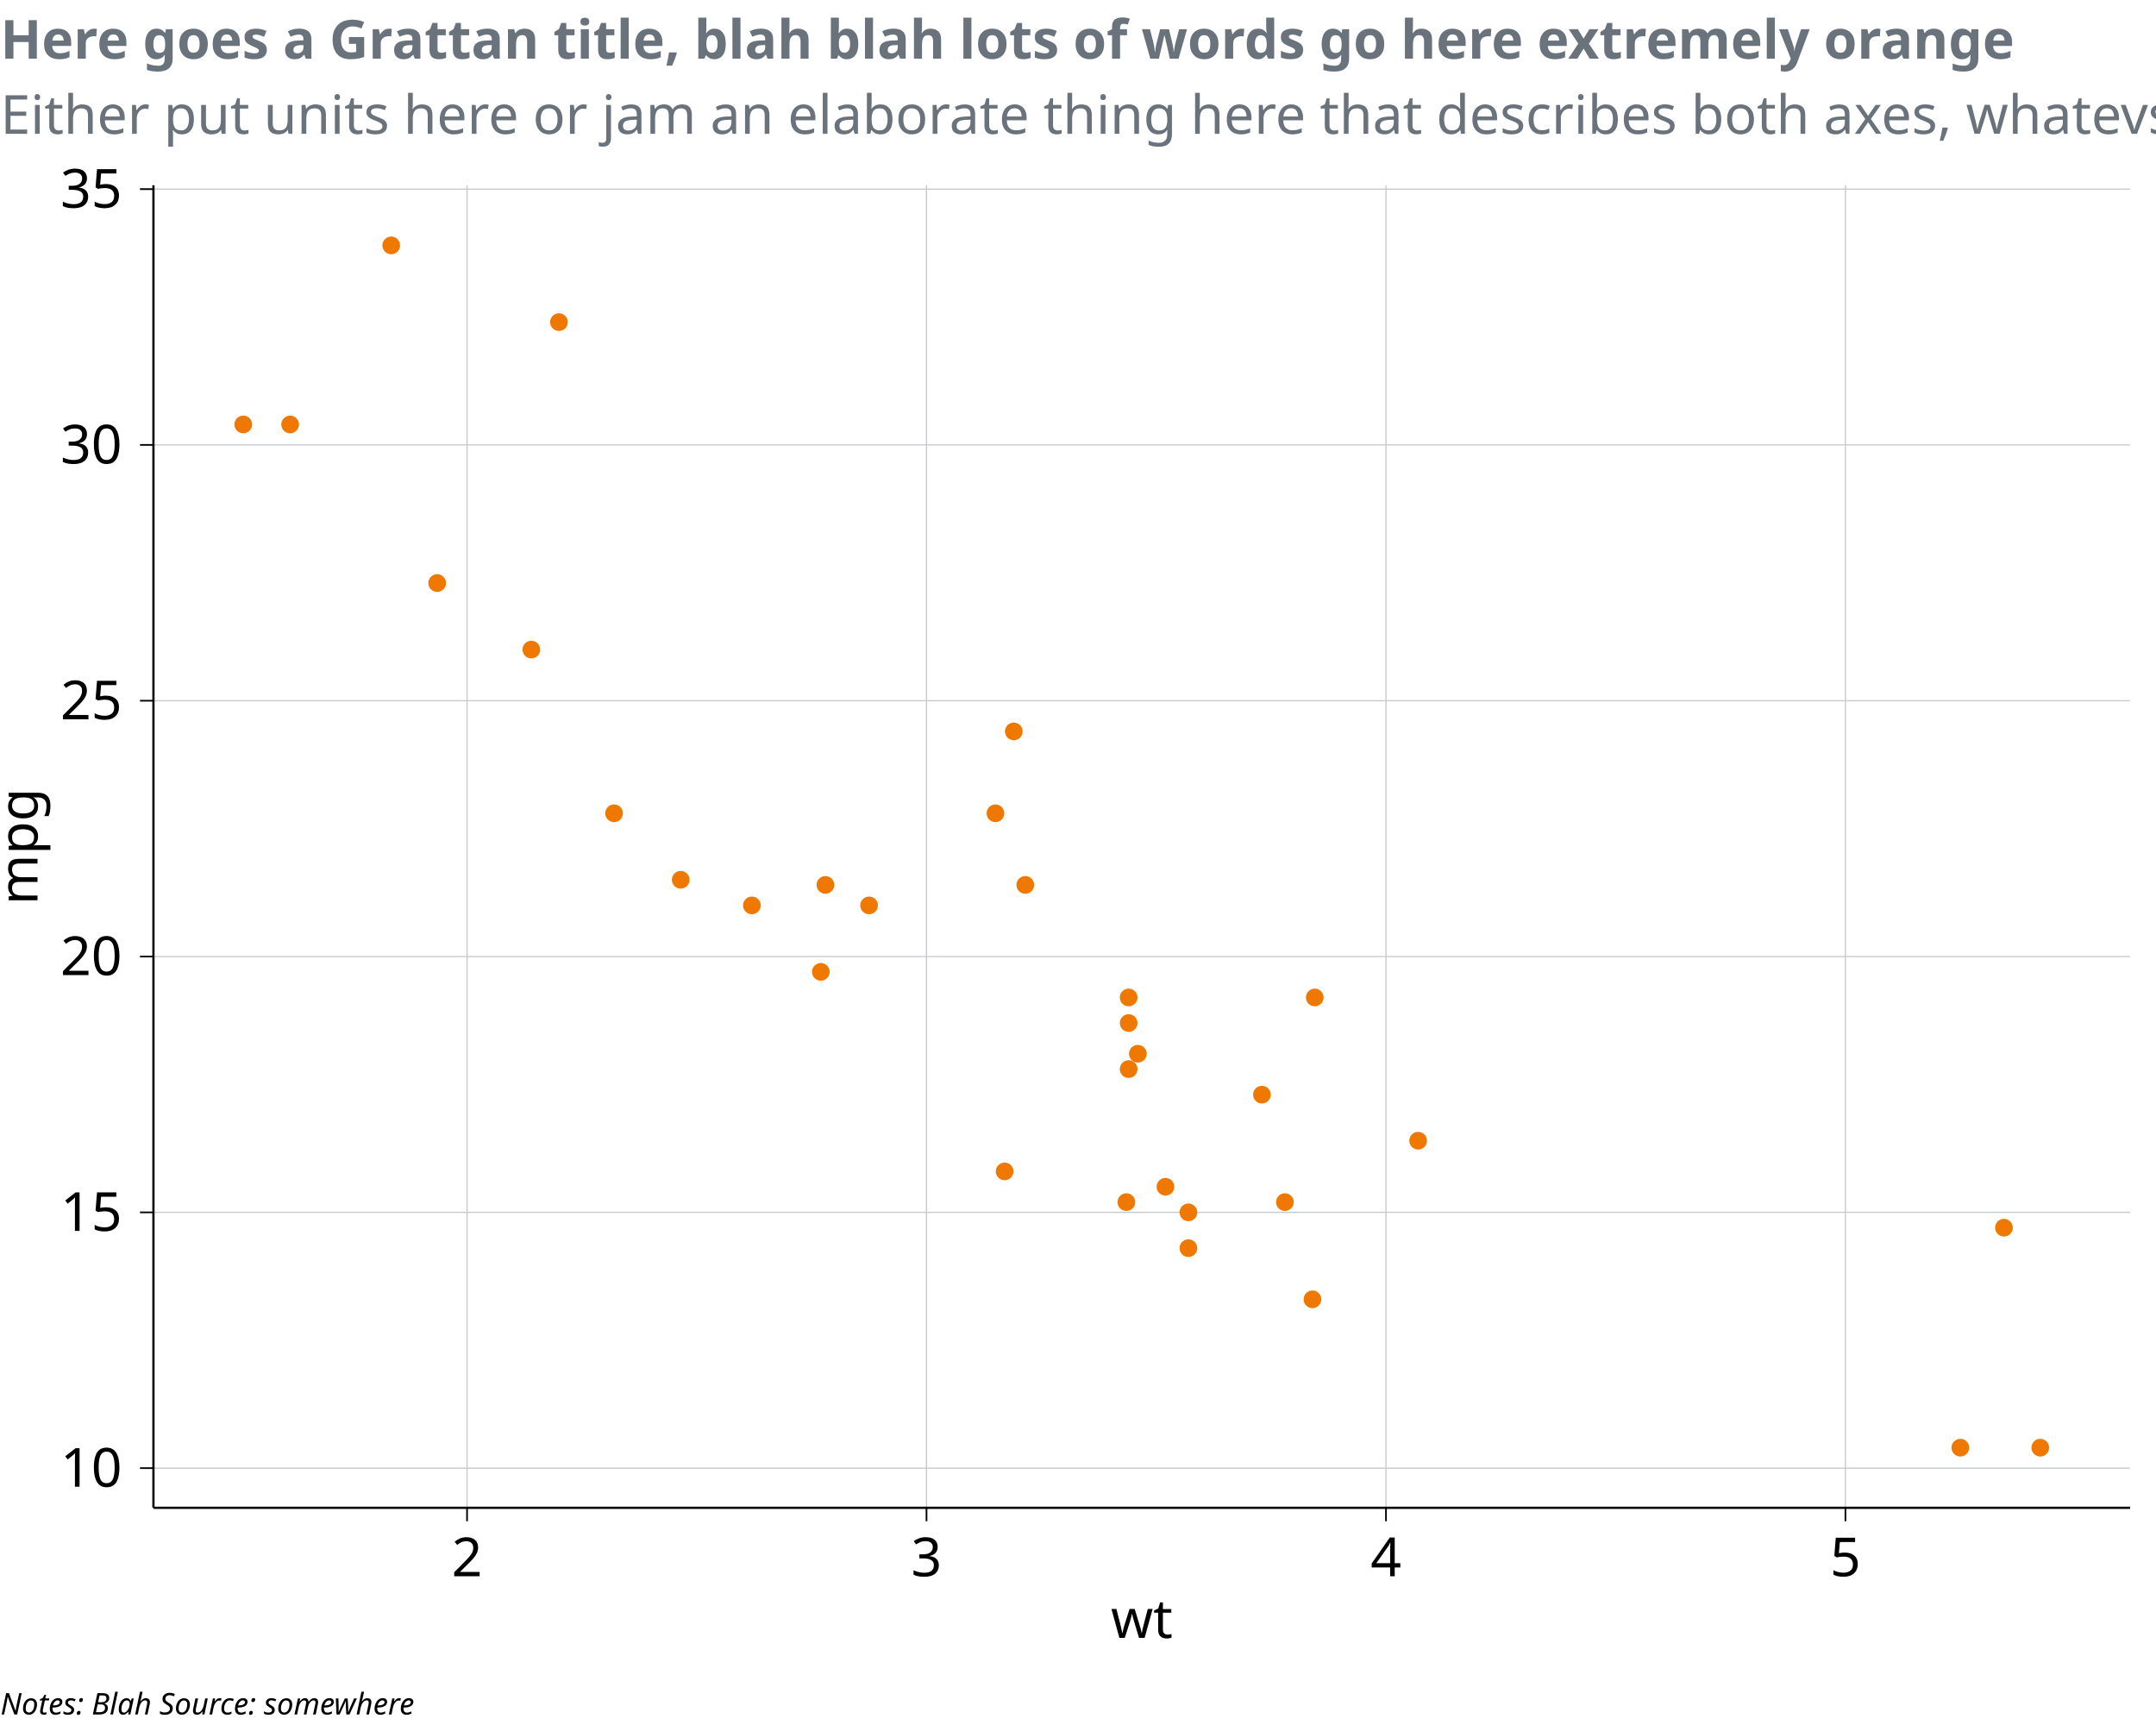
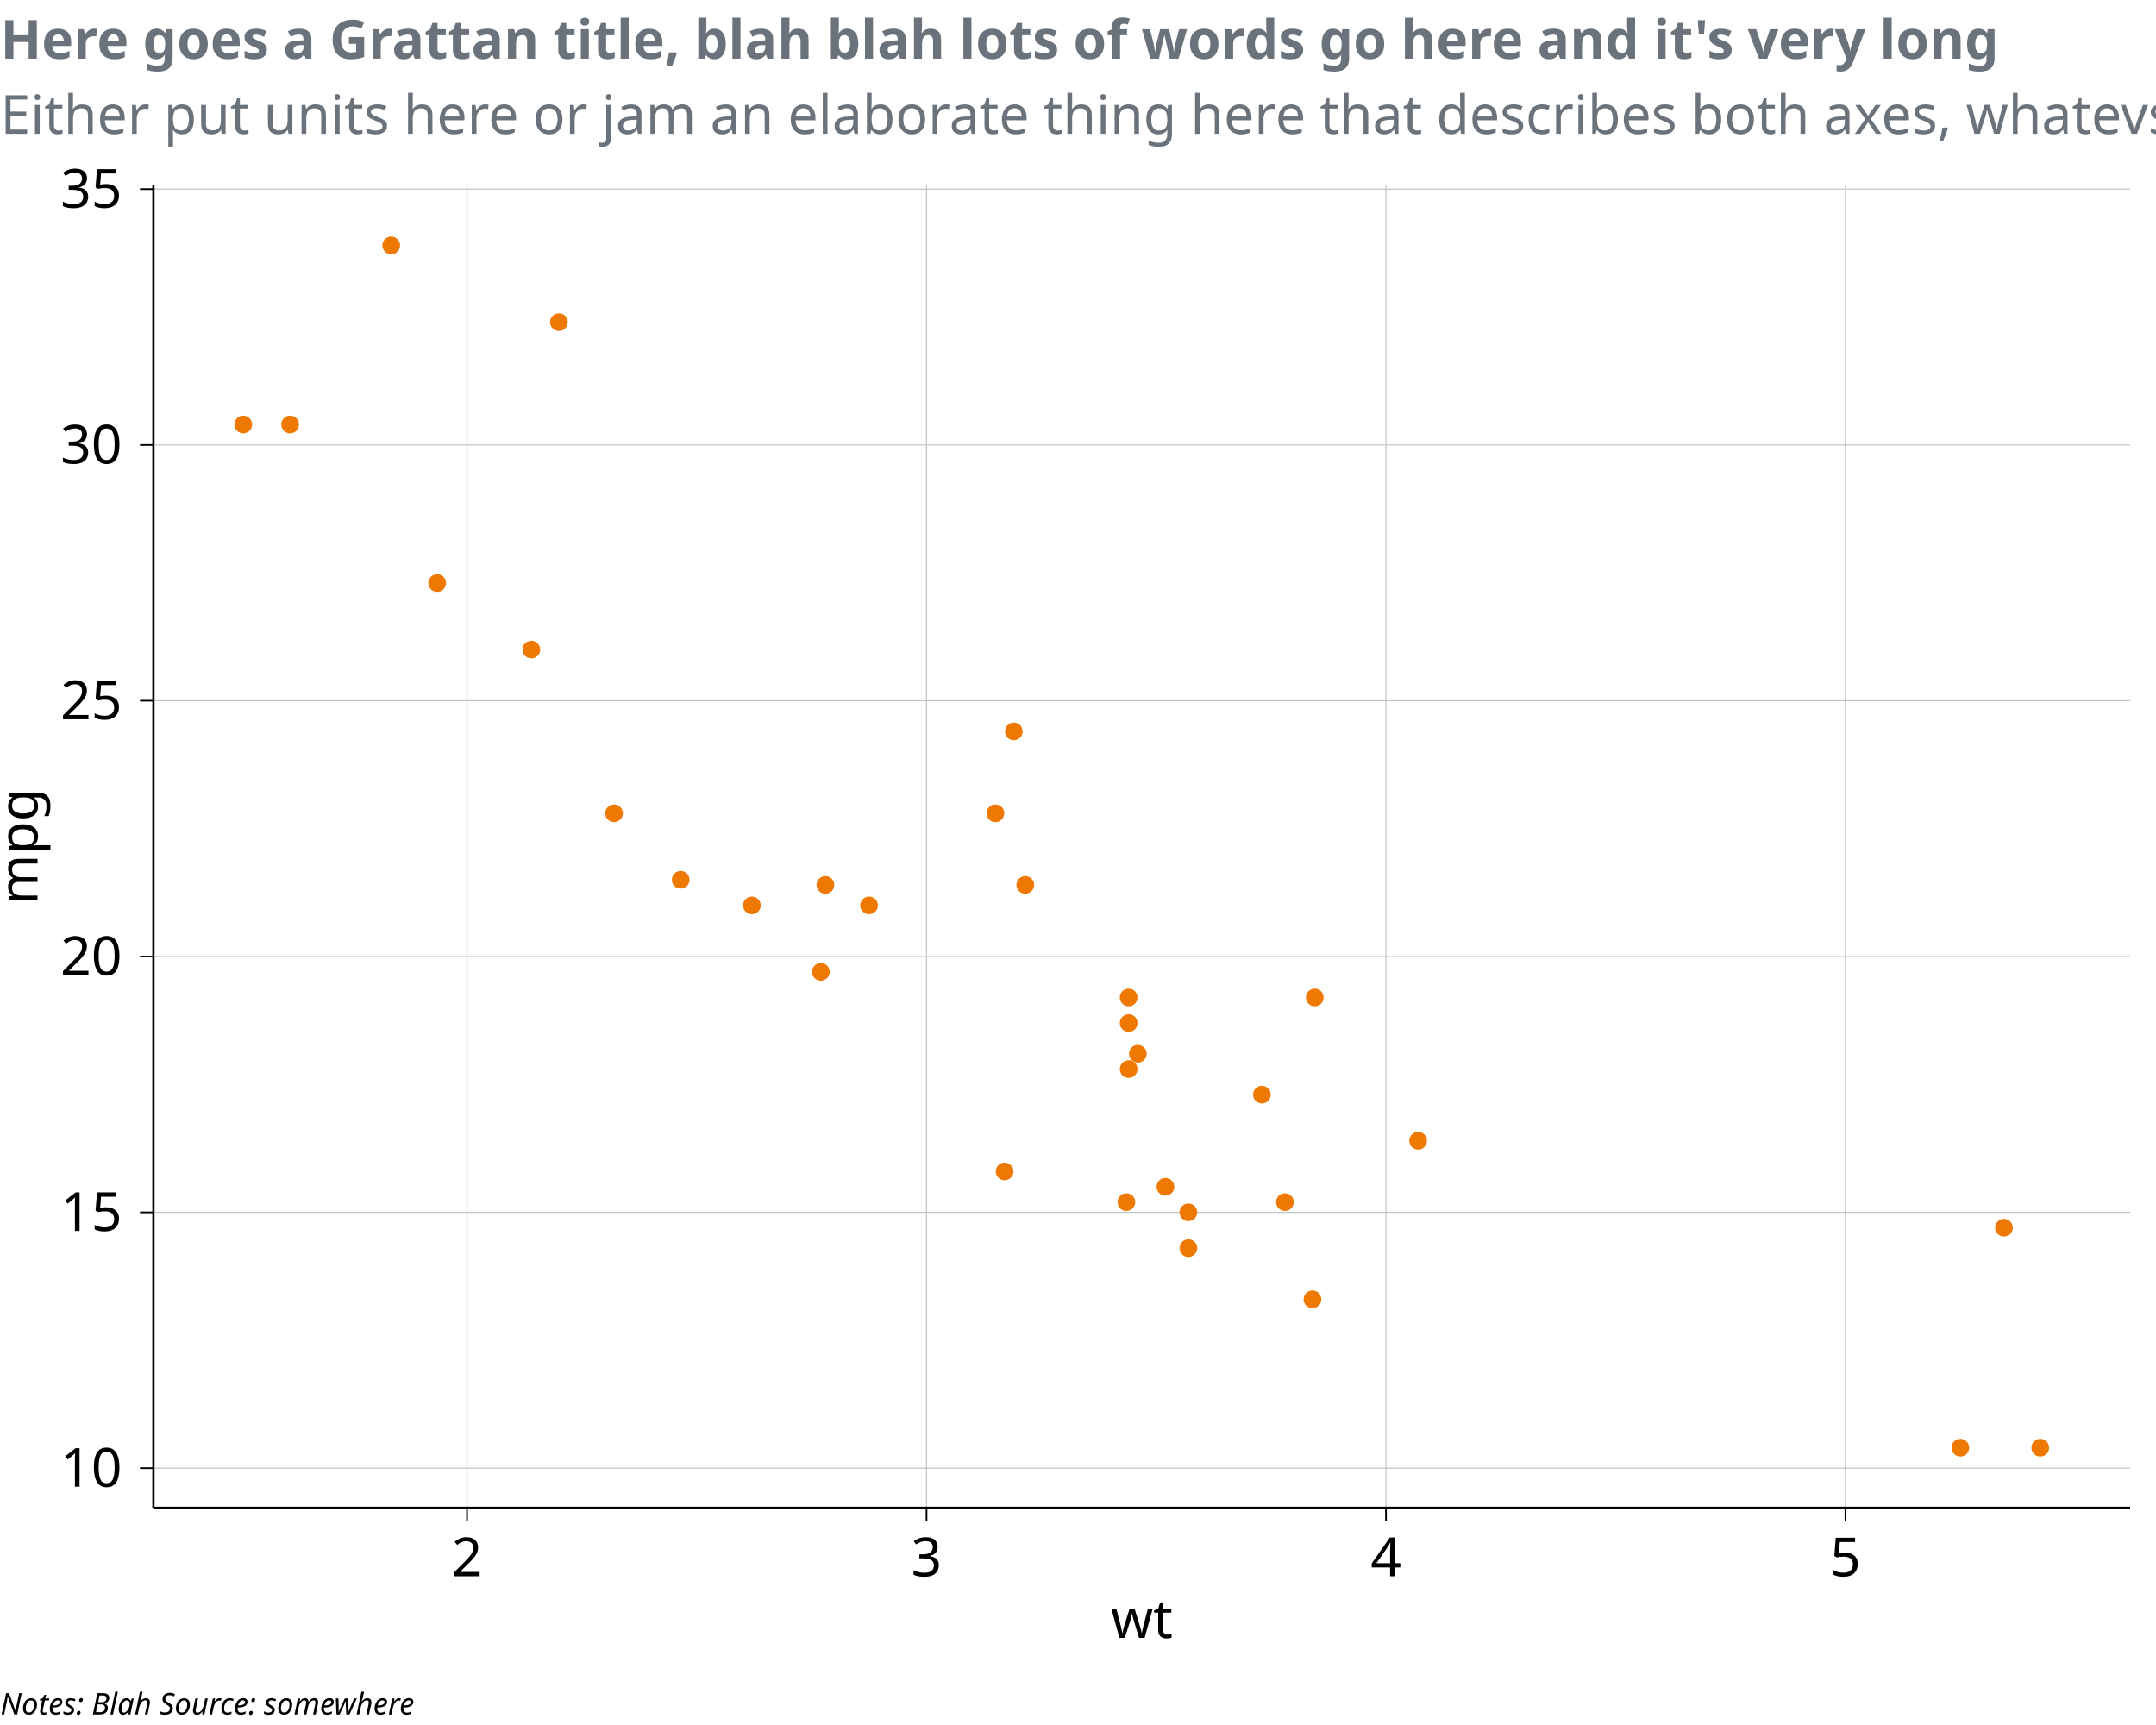
<svg xmlns="http://www.w3.org/2000/svg" class="svglite" data-engine-version="2.0" width="720.00pt" height="576.00pt" viewBox="0 0 720.00 576.00">
  <defs>
    <style type="text/css">
    .svglite line, .svglite polyline, .svglite polygon, .svglite path, .svglite rect, .svglite circle {
      fill: none;
      stroke: #000000;
      stroke-linecap: round;
      stroke-linejoin: round;
      stroke-miterlimit: 10.00;
    }
  </style>
  </defs>
  <rect width="100%" height="100%" style="stroke: none; fill: #FFFFFF;" />
  <defs>
    <clipPath id="cpMC4wMHw3MjAuMDB8MC4wMHw1NzYuMDA=">
      <rect x="0.00" y="0.00" width="720.00" height="576.00" />
    </clipPath>
  </defs>
  <g clip-path="url(#cpMC4wMHw3MjAuMDB8MC4wMHw1NzYuMDA=)">
    <rect x="-0" y="0.00" width="720.00" height="576.00" style="stroke-width: 0.75; stroke: none; fill: #FFFFFF;" />
  </g>
  <defs>
    <clipPath id="cpNTEuMjR8NzExLjM2fDYxLjg2fDUwMy40Nw==">
      <rect x="51.24" y="61.86" width="660.12" height="441.61" />
    </clipPath>
  </defs>
  <g clip-path="url(#cpNTEuMjR8NzExLjM2fDYxLjg2fDUwMy40Nw==)">
    <rect x="51.24" y="61.86" width="660.12" height="441.61" style="stroke-width: 0.75; stroke: none; fill: #FFFFFF;" />
    <polyline points="51.24,490.23 711.36,490.23 " style="stroke-width: 0.38; stroke: #C3C7CB; stroke-linecap: butt;" />
    <polyline points="51.24,404.82 711.36,404.82 " style="stroke-width: 0.38; stroke: #C3C7CB; stroke-linecap: butt;" />
    <polyline points="51.24,319.40 711.36,319.40 " style="stroke-width: 0.38; stroke: #C3C7CB; stroke-linecap: butt;" />
    <polyline points="51.24,233.98 711.36,233.98 " style="stroke-width: 0.38; stroke: #C3C7CB; stroke-linecap: butt;" />
    <polyline points="51.24,148.56 711.36,148.56 " style="stroke-width: 0.38; stroke: #C3C7CB; stroke-linecap: butt;" />
    <polyline points="51.24,63.15 711.36,63.15 " style="stroke-width: 0.38; stroke: #C3C7CB; stroke-linecap: butt;" />
    <polyline points="155.97,503.47 155.97,61.86 " style="stroke-width: 0.38; stroke: #C3C7CB; stroke-linecap: butt;" />
    <polyline points="309.41,503.47 309.41,61.86 " style="stroke-width: 0.38; stroke: #C3C7CB; stroke-linecap: butt;" />
    <polyline points="462.85,503.47 462.85,61.86 " style="stroke-width: 0.38; stroke: #C3C7CB; stroke-linecap: butt;" />
    <polyline points="616.29,503.47 616.29,61.86 " style="stroke-width: 0.38; stroke: #C3C7CB; stroke-linecap: butt;" />
    <circle cx="251.10" cy="302.32" r="2.60" style="stroke-width: 0.71; stroke: #EF7900; fill: #EF7900;" />
    <circle cx="290.23" cy="302.32" r="2.60" style="stroke-width: 0.71; stroke: #EF7900; fill: #EF7900;" />
    <circle cx="205.07" cy="271.57" r="2.60" style="stroke-width: 0.71; stroke: #EF7900; fill: #EF7900;" />
    <circle cx="342.40" cy="295.48" r="2.60" style="stroke-width: 0.71; stroke: #EF7900; fill: #EF7900;" />
    <circle cx="376.92" cy="341.61" r="2.60" style="stroke-width: 0.71; stroke: #EF7900; fill: #EF7900;" />
    <circle cx="379.99" cy="351.86" r="2.60" style="stroke-width: 0.71; stroke: #EF7900; fill: #EF7900;" />
    <circle cx="396.87" cy="416.78" r="2.60" style="stroke-width: 0.71; stroke: #EF7900; fill: #EF7900;" />
    <circle cx="338.56" cy="244.23" r="2.60" style="stroke-width: 0.71; stroke: #EF7900; fill: #EF7900;" />
    <circle cx="332.43" cy="271.57" r="2.60" style="stroke-width: 0.71; stroke: #EF7900; fill: #EF7900;" />
    <circle cx="376.92" cy="333.07" r="2.60" style="stroke-width: 0.71; stroke: #EF7900; fill: #EF7900;" />
    <circle cx="376.92" cy="356.98" r="2.60" style="stroke-width: 0.71; stroke: #EF7900; fill: #EF7900;" />
    <circle cx="473.59" cy="380.90" r="2.60" style="stroke-width: 0.71; stroke: #EF7900; fill: #EF7900;" />
    <circle cx="421.42" cy="365.52" r="2.60" style="stroke-width: 0.71; stroke: #EF7900; fill: #EF7900;" />
    <circle cx="429.10" cy="401.40" r="2.60" style="stroke-width: 0.71; stroke: #EF7900; fill: #EF7900;" />
    <circle cx="654.66" cy="483.40" r="2.60" style="stroke-width: 0.71; stroke: #EF7900; fill: #EF7900;" />
    <circle cx="681.35" cy="483.40" r="2.60" style="stroke-width: 0.71; stroke: #EF7900; fill: #EF7900;" />
    <circle cx="669.23" cy="409.94" r="2.60" style="stroke-width: 0.71; stroke: #EF7900; fill: #EF7900;" />
    <circle cx="186.66" cy="107.56" r="2.60" style="stroke-width: 0.71; stroke: #EF7900; fill: #EF7900;" />
    <circle cx="96.89" cy="141.73" r="2.60" style="stroke-width: 0.71; stroke: #EF7900; fill: #EF7900;" />
    <circle cx="130.65" cy="81.94" r="2.60" style="stroke-width: 0.71; stroke: #EF7900; fill: #EF7900;" />
    <circle cx="227.32" cy="293.77" r="2.60" style="stroke-width: 0.71; stroke: #EF7900; fill: #EF7900;" />
    <circle cx="389.20" cy="396.28" r="2.60" style="stroke-width: 0.71; stroke: #EF7900; fill: #EF7900;" />
    <circle cx="376.16" cy="401.40" r="2.60" style="stroke-width: 0.71; stroke: #EF7900; fill: #EF7900;" />
    <circle cx="438.30" cy="433.86" r="2.60" style="stroke-width: 0.71; stroke: #EF7900; fill: #EF7900;" />
    <circle cx="439.07" cy="333.07" r="2.60" style="stroke-width: 0.71; stroke: #EF7900; fill: #EF7900;" />
    <circle cx="145.99" cy="194.69" r="2.60" style="stroke-width: 0.71; stroke: #EF7900; fill: #EF7900;" />
    <circle cx="177.45" cy="216.90" r="2.60" style="stroke-width: 0.71; stroke: #EF7900; fill: #EF7900;" />
    <circle cx="81.24" cy="141.73" r="2.60" style="stroke-width: 0.71; stroke: #EF7900; fill: #EF7900;" />
    <circle cx="335.50" cy="391.15" r="2.60" style="stroke-width: 0.71; stroke: #EF7900; fill: #EF7900;" />
    <circle cx="274.12" cy="324.52" r="2.60" style="stroke-width: 0.71; stroke: #EF7900; fill: #EF7900;" />
    <circle cx="396.87" cy="404.82" r="2.60" style="stroke-width: 0.71; stroke: #EF7900; fill: #EF7900;" />
    <circle cx="275.65" cy="295.48" r="2.60" style="stroke-width: 0.71; stroke: #EF7900; fill: #EF7900;" />
  </g>
  <g clip-path="url(#cpMC4wMHw3MjAuMDB8MC4wMHw1NzYuMDA=)">
    <polyline points="51.24,503.47 51.24,61.86 " style="stroke-width: 0.75; stroke-linecap: butt;" />
    <text x="40.77" y="496.43" text-anchor="end" style="font-size: 18.00px; font-family: sans;" textLength="20.02px" lengthAdjust="spacingAndGlyphs">10</text>
    <text x="40.77" y="411.01" text-anchor="end" style="font-size: 18.00px; font-family: sans;" textLength="20.02px" lengthAdjust="spacingAndGlyphs">15</text>
    <text x="40.77" y="325.59" text-anchor="end" style="font-size: 18.00px; font-family: sans;" textLength="20.02px" lengthAdjust="spacingAndGlyphs">20</text>
    <text x="40.77" y="240.18" text-anchor="end" style="font-size: 18.00px; font-family: sans;" textLength="20.02px" lengthAdjust="spacingAndGlyphs">25</text>
    <text x="40.77" y="154.76" text-anchor="end" style="font-size: 18.00px; font-family: sans;" textLength="20.02px" lengthAdjust="spacingAndGlyphs">30</text>
    <text x="40.77" y="69.34" text-anchor="end" style="font-size: 18.00px; font-family: sans;" textLength="20.02px" lengthAdjust="spacingAndGlyphs">35</text>
    <polyline points="46.75,490.23 51.24,490.23 " style="stroke-width: 0.56; stroke-linecap: butt;" />
    <polyline points="46.75,404.82 51.24,404.82 " style="stroke-width: 0.56; stroke-linecap: butt;" />
    <polyline points="46.75,319.40 51.24,319.40 " style="stroke-width: 0.56; stroke-linecap: butt;" />
    <polyline points="46.75,233.98 51.24,233.98 " style="stroke-width: 0.56; stroke-linecap: butt;" />
    <polyline points="46.75,148.56 51.24,148.56 " style="stroke-width: 0.56; stroke-linecap: butt;" />
    <polyline points="46.75,63.15 51.24,63.15 " style="stroke-width: 0.56; stroke-linecap: butt;" />
    <polyline points="51.24,503.47 711.36,503.47 " style="stroke-width: 0.75; stroke-linecap: butt;" />
    <polyline points="155.97,507.96 155.97,503.47 " style="stroke-width: 0.56; stroke-linecap: butt;" />
    <polyline points="309.41,507.96 309.41,503.47 " style="stroke-width: 0.56; stroke-linecap: butt;" />
    <polyline points="462.85,507.96 462.85,503.47 " style="stroke-width: 0.56; stroke-linecap: butt;" />
    <polyline points="616.29,507.96 616.29,503.47 " style="stroke-width: 0.56; stroke-linecap: butt;" />
    <text x="155.97" y="526.32" text-anchor="middle" style="font-size: 18.00px; font-family: sans;" textLength="10.01px" lengthAdjust="spacingAndGlyphs">2</text>
    <text x="309.41" y="526.32" text-anchor="middle" style="font-size: 18.00px; font-family: sans;" textLength="10.01px" lengthAdjust="spacingAndGlyphs">3</text>
    <text x="462.85" y="526.32" text-anchor="middle" style="font-size: 18.00px; font-family: sans;" textLength="10.01px" lengthAdjust="spacingAndGlyphs">4</text>
    <text x="616.29" y="526.32" text-anchor="middle" style="font-size: 18.00px; font-family: sans;" textLength="10.01px" lengthAdjust="spacingAndGlyphs">5</text>
    <text x="381.30" y="546.93" text-anchor="middle" style="font-size: 18.00px; font-family: sans;" textLength="18.00px" lengthAdjust="spacingAndGlyphs">wt</text>
    <text transform="translate(12.53,282.67) rotate(-90)" text-anchor="middle" style="font-size: 18.00px; font-family: sans;" textLength="35.02px" lengthAdjust="spacingAndGlyphs">mpg</text>
    <text x="0.14" y="44.68" style="font-size: 18.00px; fill: #6A737B; font-family: sans;" textLength="682.47px" lengthAdjust="spacingAndGlyphs">Either put units here or jam an elaborate thing here that describes both axes, whatevs</text>
-     <text x="0.14" y="19.59" style="font-size: 18.00px; font-weight: bold; fill: #6A737B; font-family: sans;" textLength="595.38px" lengthAdjust="spacingAndGlyphs">Here goes a Grattan title, blah blah lots of words go here extremely orange</text>
+     <text x="0.14" y="19.59" style="font-size: 18.00px; font-weight: bold; fill: #6A737B; font-family: sans;" textLength="590.81px" lengthAdjust="spacingAndGlyphs">Here goes a Grattan title, blah blah lots of words go here and it's very long</text>
    <text x="0.14" y="572.49" style="font-size: 9.99px; font-style: italic; font-family: sans;" textLength="143.29px" lengthAdjust="spacingAndGlyphs">Notes: Blah Source: somewhere</text>
  </g>
</svg>
